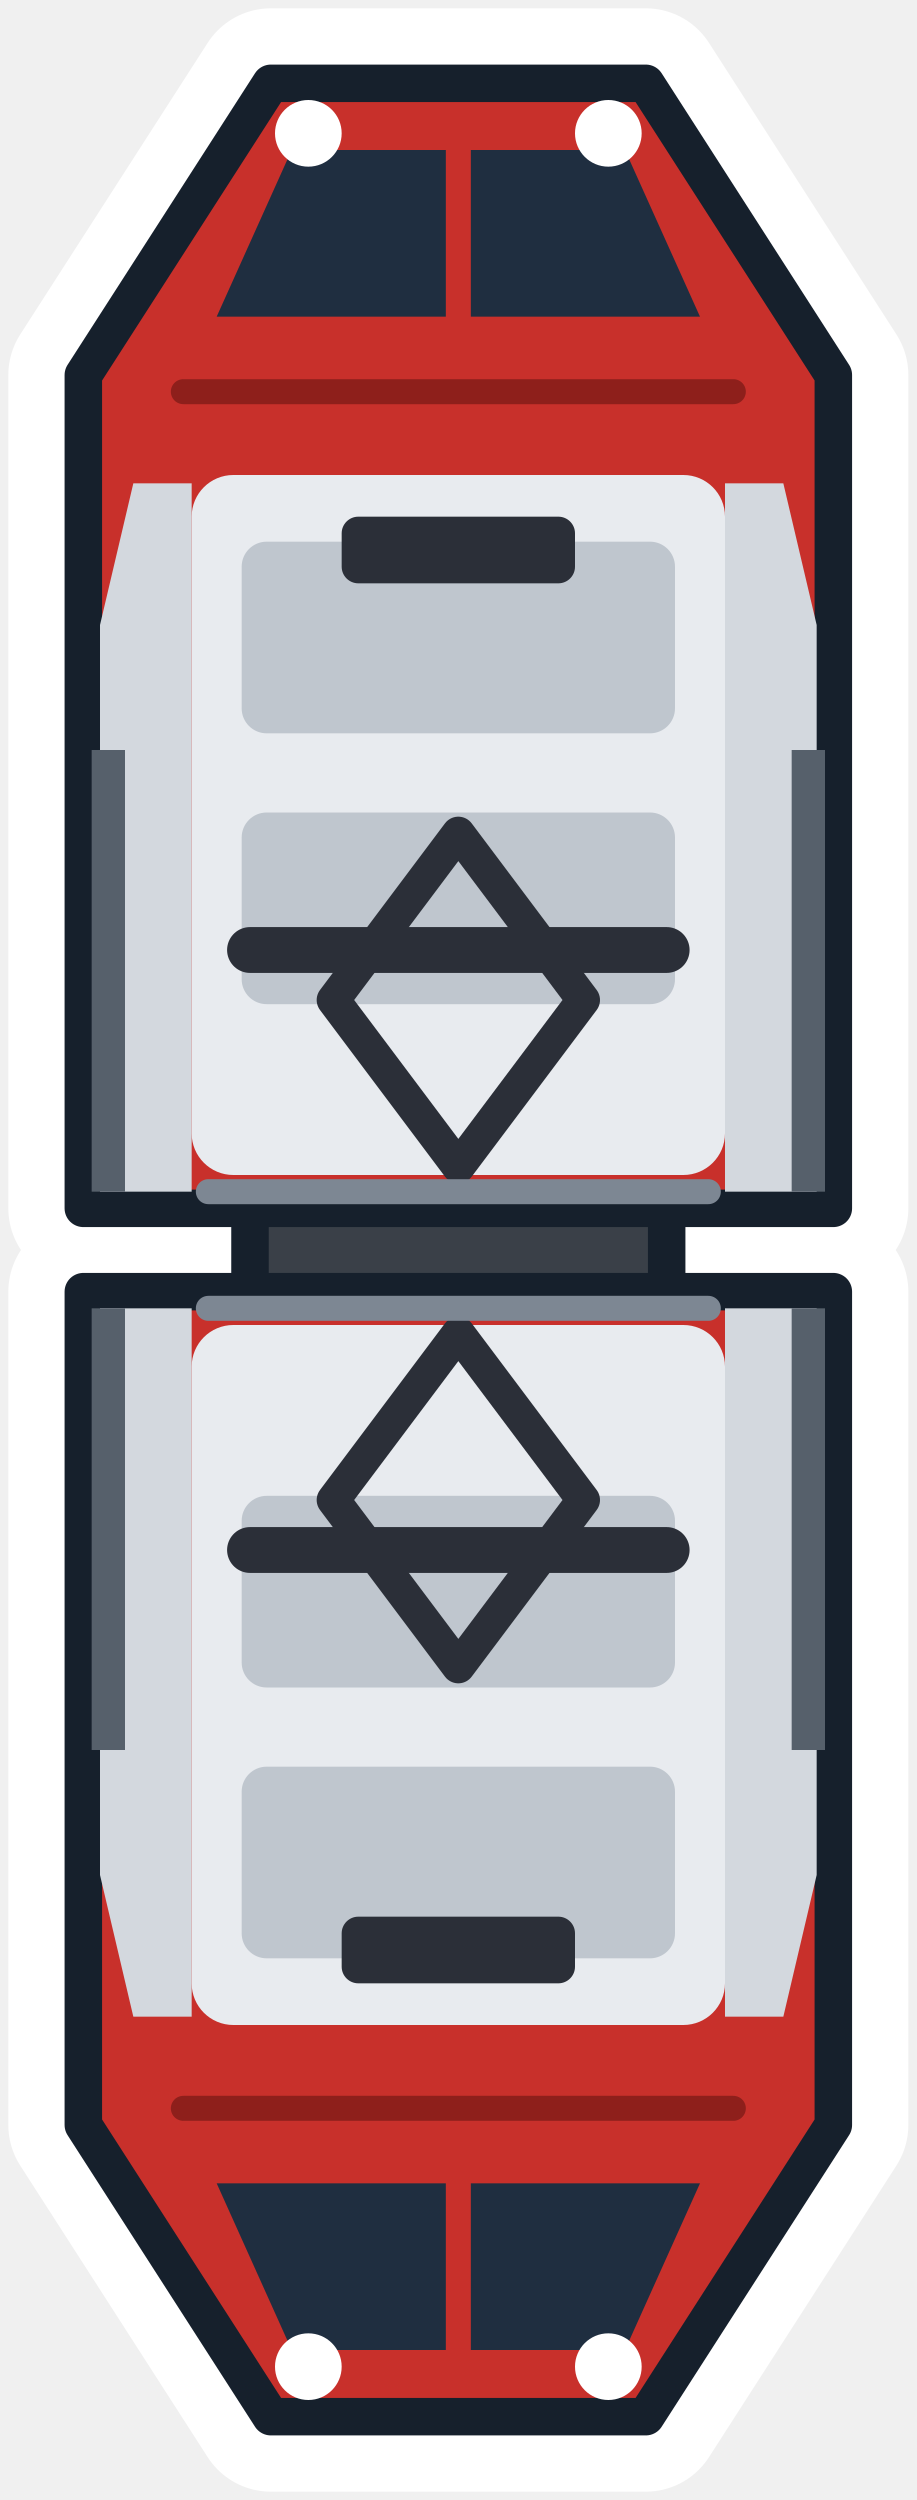
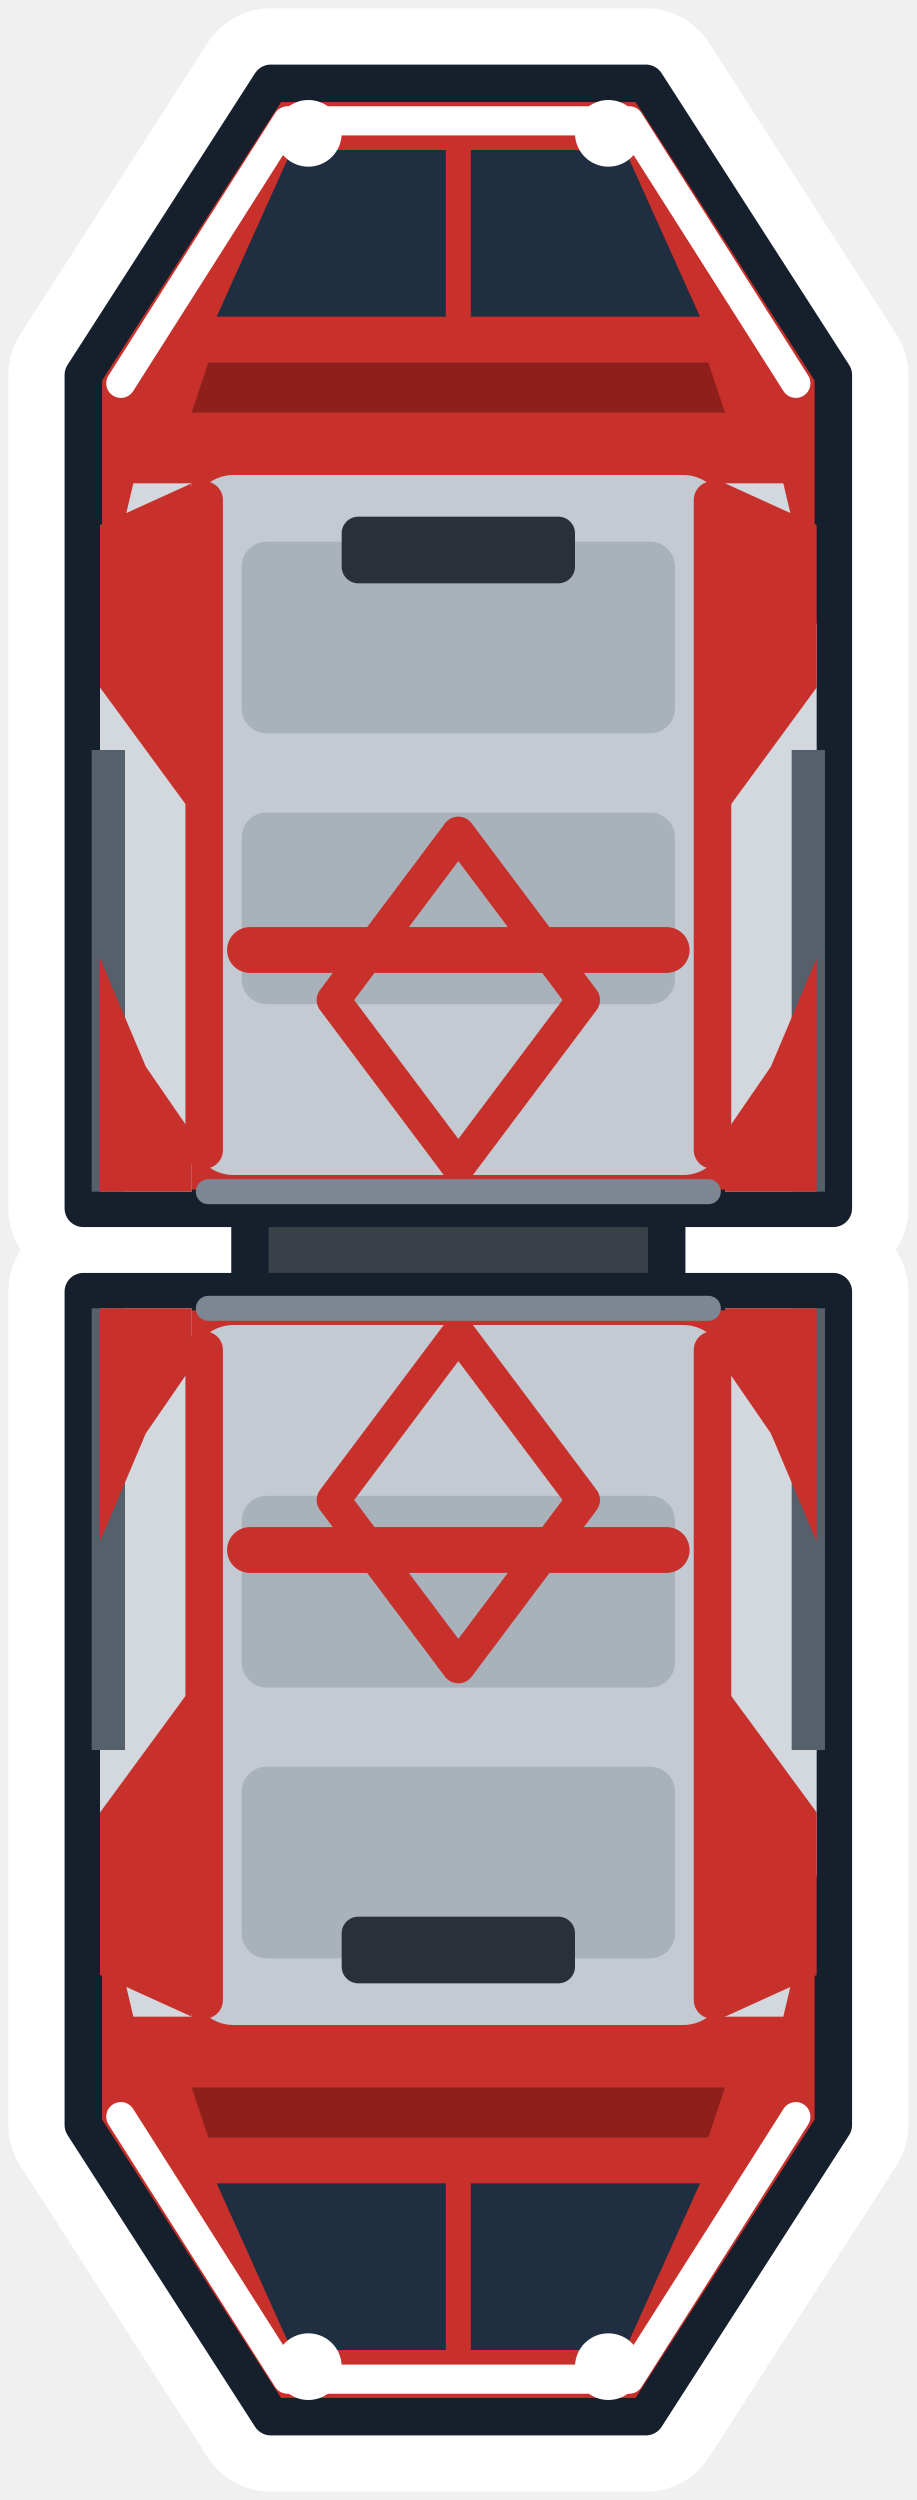
<svg xmlns="http://www.w3.org/2000/svg" viewBox="0 0 22 60" width="220" height="600">
  <path d="M2 29 L2 9 L6.5 2 L15.5 2 L20 9 L20 29 Z" fill="#FFFFFF" stroke="#FFFFFF" stroke-width="3.6" stroke-linejoin="round" stroke-linecap="round" />
  <path d="M2 31 L2 51 L6.5 58 L15.5 58 L20 51 L20 31 Z" fill="#FFFFFF" stroke="#FFFFFF" stroke-width="3.6" stroke-linejoin="round" stroke-linecap="round" />
  <path d="M6 28 H16 V32 H6 Z" fill="#3A4048" stroke="#16202C" stroke-width="0.9" stroke-linejoin="round" stroke-linecap="round" />
  <path d="M2 29 L2 9 L6.5 2 L15.5 2 L20 9 L20 29 Z" fill="#C8302B" stroke="#16202C" stroke-width="0.9" stroke-linejoin="round" stroke-linecap="round" />
  <path d="M2.4 28.6 L2.4 15 L3.2 11.6 L4.6 11.6 L4.6 28.6 Z" fill="#D3D8DE" />
  <path d="M19.6 28.6 L19.6 15 L18.8 11.6 L17.4 11.6 L17.4 28.6 Z" fill="#D3D8DE" />
  <path d="M2.2 18 H3 V28.6 H2.2 V18 Z" fill="#56606B" />
  <path d="M19 18 H19.8 V28.6 H19 V18 Z" fill="#56606B" />
-   <path d="M5.6 11.4 H16.4 A1 1 0 0 1 17.4 12.4 V27.2 A1 1 0 0 1 16.4 28.2 H5.6 A1 1 0 0 1 4.6 27.2 V12.4 A1 1 0 0 1 5.6 11.4 Z" fill="#E8EBEF" />
-   <path d="M6.4 13 H15.6 A0.6 0.6 0 0 1 16.2 13.6 V17 A0.6 0.6 0 0 1 15.6 17.6 H6.4 A0.6 0.6 0 0 1 5.8 17 V13.6 A0.6 0.6 0 0 1 6.4 13 Z" fill="#BFC6CE" />
-   <path d="M6.4 19.5 H15.6 A0.6 0.6 0 0 1 16.2 20.1 V23.5 A0.6 0.6 0 0 1 15.6 24.1 H6.4 A0.6 0.6 0 0 1 5.8 23.5 V20.1 A0.6 0.6 0 0 1 6.4 19.5 Z" fill="#BFC6CE" />
+   <path d="M2.4 16.5 L2.4 12.6 L4.6 11.6 L4.6 19.5 Z" fill="#C8302B" />
+   <path d="M19.6 16.5 L19.6 12.6 L17.4 11.6 L17.4 19.5 Z" fill="#C8302B" />
+   <path d="M2.4 28.6 L2.4 23 L3.5 25.6 L4.6 27.2 L4.6 28.6 Z" fill="#C8302B" />
+   <path d="M19.6 28.6 L19.6 23 L18.5 25.6 L17.4 27.2 L17.4 28.6 Z" fill="#C8302B" />
+   <path d="M5.6 11.4 H16.4 A1 1 0 0 1 17.4 12.4 V27.2 A1 1 0 0 1 16.4 28.2 H5.6 A1 1 0 0 1 4.6 27.2 V12.4 A1 1 0 0 1 5.6 11.4 Z" fill="#C3CAD2" />
+   <path d="M4.9 12 L4.9 27.6" fill="none" stroke="#C8302B" stroke-width="0.9" stroke-linejoin="round" stroke-linecap="round" />
+   <path d="M17.1 12 L17.1 27.6" fill="none" stroke="#C8302B" stroke-width="0.9" stroke-linejoin="round" stroke-linecap="round" />
+   <path d="M6.4 13 H15.6 A0.6 0.6 0 0 1 16.2 13.6 V17 A0.6 0.6 0 0 1 15.6 17.6 H6.4 A0.6 0.6 0 0 1 5.8 17 V13.6 A0.6 0.6 0 0 1 6.4 13 Z" fill="#A9B1BA" />
+   <path d="M6.4 19.5 H15.6 A0.6 0.6 0 0 1 16.2 20.1 V23.5 A0.6 0.6 0 0 1 15.6 24.1 H6.4 A0.6 0.6 0 0 1 5.8 23.5 V20.1 A0.6 0.6 0 0 1 6.4 19.5 Z" fill="#A9B1BA" />
  <path d="M5.2 7.6 L7 3.6 L15 3.6 L16.8 7.6 Z" fill="#1F2E40" />
  <path d="M11 3.6 L11 7.6" fill="none" stroke="#C8302B" stroke-width="0.6" stroke-linejoin="round" stroke-linecap="round" />
-   <path d="M4.4 9.4 L17.6 9.4" fill="none" stroke="#8E1F1B" stroke-width="0.6" stroke-linejoin="round" stroke-linecap="round" />
-   <path d="M11 20 L14 24 L11 28 L8 24 Z" fill="none" stroke="#2B2F38" stroke-width="0.8" stroke-linejoin="round" stroke-linecap="round" />
-   <path d="M6 22.8 L16 22.8" fill="none" stroke="#2B2F38" stroke-width="1.1" stroke-linejoin="round" stroke-linecap="round" />
+   <path d="M4.6 9.9 L5 8.7 L17 8.7 L17.4 9.9 Z" fill="#8E1F1B" />
+   <path d="M2.9 9.2 L6.9 2.9 L15.1 2.9 L19.1 9.2" fill="none" stroke="#FFFFFF" stroke-width="0.7" stroke-linejoin="round" stroke-linecap="round" />
+   <path d="M11 20 L14 24 L11 28 L8 24 Z" fill="none" stroke="#C8302B" stroke-width="0.8" stroke-linejoin="round" stroke-linecap="round" />
+   <path d="M6 22.8 L16 22.8" fill="none" stroke="#C8302B" stroke-width="1.1" stroke-linejoin="round" stroke-linecap="round" />
  <path d="M8.6 12.4 H13.4 A0.4 0.4 0 0 1 13.8 12.8 V13.6 A0.4 0.4 0 0 1 13.4 14 H8.6 A0.4 0.4 0 0 1 8.2 13.6 V12.8 A0.4 0.4 0 0 1 8.6 12.4 Z" fill="#2B2F38" />
  <path d="M6.6 3.2 A0.8 0.8 0 1 0 8.2 3.2 A0.8 0.8 0 1 0 6.6 3.2 Z" fill="#FFFFFF" />
  <path d="M13.8 3.2 A0.8 0.8 0 1 0 15.4 3.2 A0.8 0.8 0 1 0 13.8 3.2 Z" fill="#FFFFFF" />
  <path d="M5 28.6 L17 28.6" fill="none" stroke="#7D8793" stroke-width="0.6" stroke-linejoin="round" stroke-linecap="round" />
  <path d="M2 31 L2 51 L6.5 58 L15.5 58 L20 51 L20 31 Z" fill="#C8302B" stroke="#16202C" stroke-width="0.9" stroke-linejoin="round" stroke-linecap="round" />
  <path d="M2.4 31.4 L2.4 45 L3.2 48.4 L4.6 48.4 L4.6 31.4 Z" fill="#D3D8DE" />
  <path d="M19.6 31.4 L19.6 45 L18.8 48.4 L17.4 48.4 L17.4 31.4 Z" fill="#D3D8DE" />
  <path d="M2.2 31.4 H3 V42 H2.2 V31.4 Z" fill="#56606B" />
  <path d="M19 31.4 H19.8 V42 H19 V31.4 Z" fill="#56606B" />
-   <path d="M5.6 31.8 H16.4 A1 1 0 0 1 17.4 32.8 V47.6 A1 1 0 0 1 16.4 48.6 H5.6 A1 1 0 0 1 4.6 47.6 V32.8 A1 1 0 0 1 5.6 31.8 Z" fill="#E8EBEF" />
-   <path d="M6.4 42.4 H15.6 A0.6 0.6 0 0 1 16.2 43 V46.4 A0.6 0.6 0 0 1 15.6 47 H6.4 A0.6 0.6 0 0 1 5.8 46.4 V43 A0.6 0.6 0 0 1 6.4 42.4 Z" fill="#BFC6CE" />
-   <path d="M6.4 35.9 H15.6 A0.6 0.6 0 0 1 16.2 36.5 V39.9 A0.6 0.6 0 0 1 15.6 40.5 H6.4 A0.6 0.6 0 0 1 5.8 39.9 V36.5 A0.6 0.6 0 0 1 6.4 35.9 Z" fill="#BFC6CE" />
+   <path d="M2.4 43.5 L2.4 47.4 L4.6 48.4 L4.6 40.5 Z" fill="#C8302B" />
+   <path d="M19.6 43.5 L19.6 47.4 L17.4 48.4 L17.4 40.5 Z" fill="#C8302B" />
+   <path d="M2.4 31.4 L2.4 37 L3.5 34.4 L4.6 32.8 L4.6 31.4 Z" fill="#C8302B" />
+   <path d="M19.6 31.4 L19.6 37 L18.5 34.4 L17.4 32.8 L17.4 31.4 Z" fill="#C8302B" />
+   <path d="M5.6 31.8 H16.4 A1 1 0 0 1 17.4 32.8 V47.6 A1 1 0 0 1 16.4 48.6 H5.6 A1 1 0 0 1 4.6 47.6 V32.8 A1 1 0 0 1 5.6 31.8 Z" fill="#C3CAD2" />
+   <path d="M4.9 48 L4.9 32.4" fill="none" stroke="#C8302B" stroke-width="0.9" stroke-linejoin="round" stroke-linecap="round" />
+   <path d="M17.1 48 L17.1 32.4" fill="none" stroke="#C8302B" stroke-width="0.9" stroke-linejoin="round" stroke-linecap="round" />
+   <path d="M6.4 42.4 H15.6 A0.6 0.6 0 0 1 16.2 43 V46.4 A0.6 0.6 0 0 1 15.6 47 H6.4 A0.6 0.6 0 0 1 5.8 46.4 V43 A0.6 0.6 0 0 1 6.4 42.4 Z" fill="#A9B1BA" />
+   <path d="M6.4 35.9 H15.6 A0.6 0.6 0 0 1 16.2 36.5 V39.9 A0.6 0.6 0 0 1 15.6 40.5 H6.4 A0.6 0.6 0 0 1 5.8 39.9 V36.5 A0.6 0.6 0 0 1 6.4 35.9 Z" fill="#A9B1BA" />
  <path d="M5.2 52.4 L7 56.4 L15 56.4 L16.8 52.4 Z" fill="#1F2E40" />
  <path d="M11 56.4 L11 52.4" fill="none" stroke="#C8302B" stroke-width="0.6" stroke-linejoin="round" stroke-linecap="round" />
-   <path d="M4.4 50.6 L17.6 50.6" fill="none" stroke="#8E1F1B" stroke-width="0.6" stroke-linejoin="round" stroke-linecap="round" />
-   <path d="M11 40 L14 36 L11 32 L8 36 Z" fill="none" stroke="#2B2F38" stroke-width="0.8" stroke-linejoin="round" stroke-linecap="round" />
-   <path d="M6 37.2 L16 37.2" fill="none" stroke="#2B2F38" stroke-width="1.1" stroke-linejoin="round" stroke-linecap="round" />
+   <path d="M4.6 50.1 L5 51.3 L17 51.3 L17.4 50.1 Z" fill="#8E1F1B" />
+   <path d="M2.9 50.8 L6.9 57.1 L15.1 57.1 L19.1 50.8" fill="none" stroke="#FFFFFF" stroke-width="0.7" stroke-linejoin="round" stroke-linecap="round" />
+   <path d="M11 40 L14 36 L11 32 L8 36 Z" fill="none" stroke="#C8302B" stroke-width="0.8" stroke-linejoin="round" stroke-linecap="round" />
+   <path d="M6 37.2 L16 37.2" fill="none" stroke="#C8302B" stroke-width="1.1" stroke-linejoin="round" stroke-linecap="round" />
  <path d="M8.6 46 H13.4 A0.4 0.4 0 0 1 13.8 46.4 V47.2 A0.4 0.4 0 0 1 13.4 47.6 H8.6 A0.4 0.4 0 0 1 8.2 47.2 V46.4 A0.4 0.4 0 0 1 8.6 46 Z" fill="#2B2F38" />
  <path d="M6.6 56.8 A0.8 0.8 0 1 0 8.2 56.8 A0.8 0.8 0 1 0 6.6 56.8 Z" fill="#FFFFFF" />
  <path d="M13.8 56.8 A0.8 0.8 0 1 0 15.4 56.8 A0.8 0.8 0 1 0 13.8 56.8 Z" fill="#FFFFFF" />
  <path d="M5 31.4 L17 31.4" fill="none" stroke="#7D8793" stroke-width="0.6" stroke-linejoin="round" stroke-linecap="round" />
</svg>
